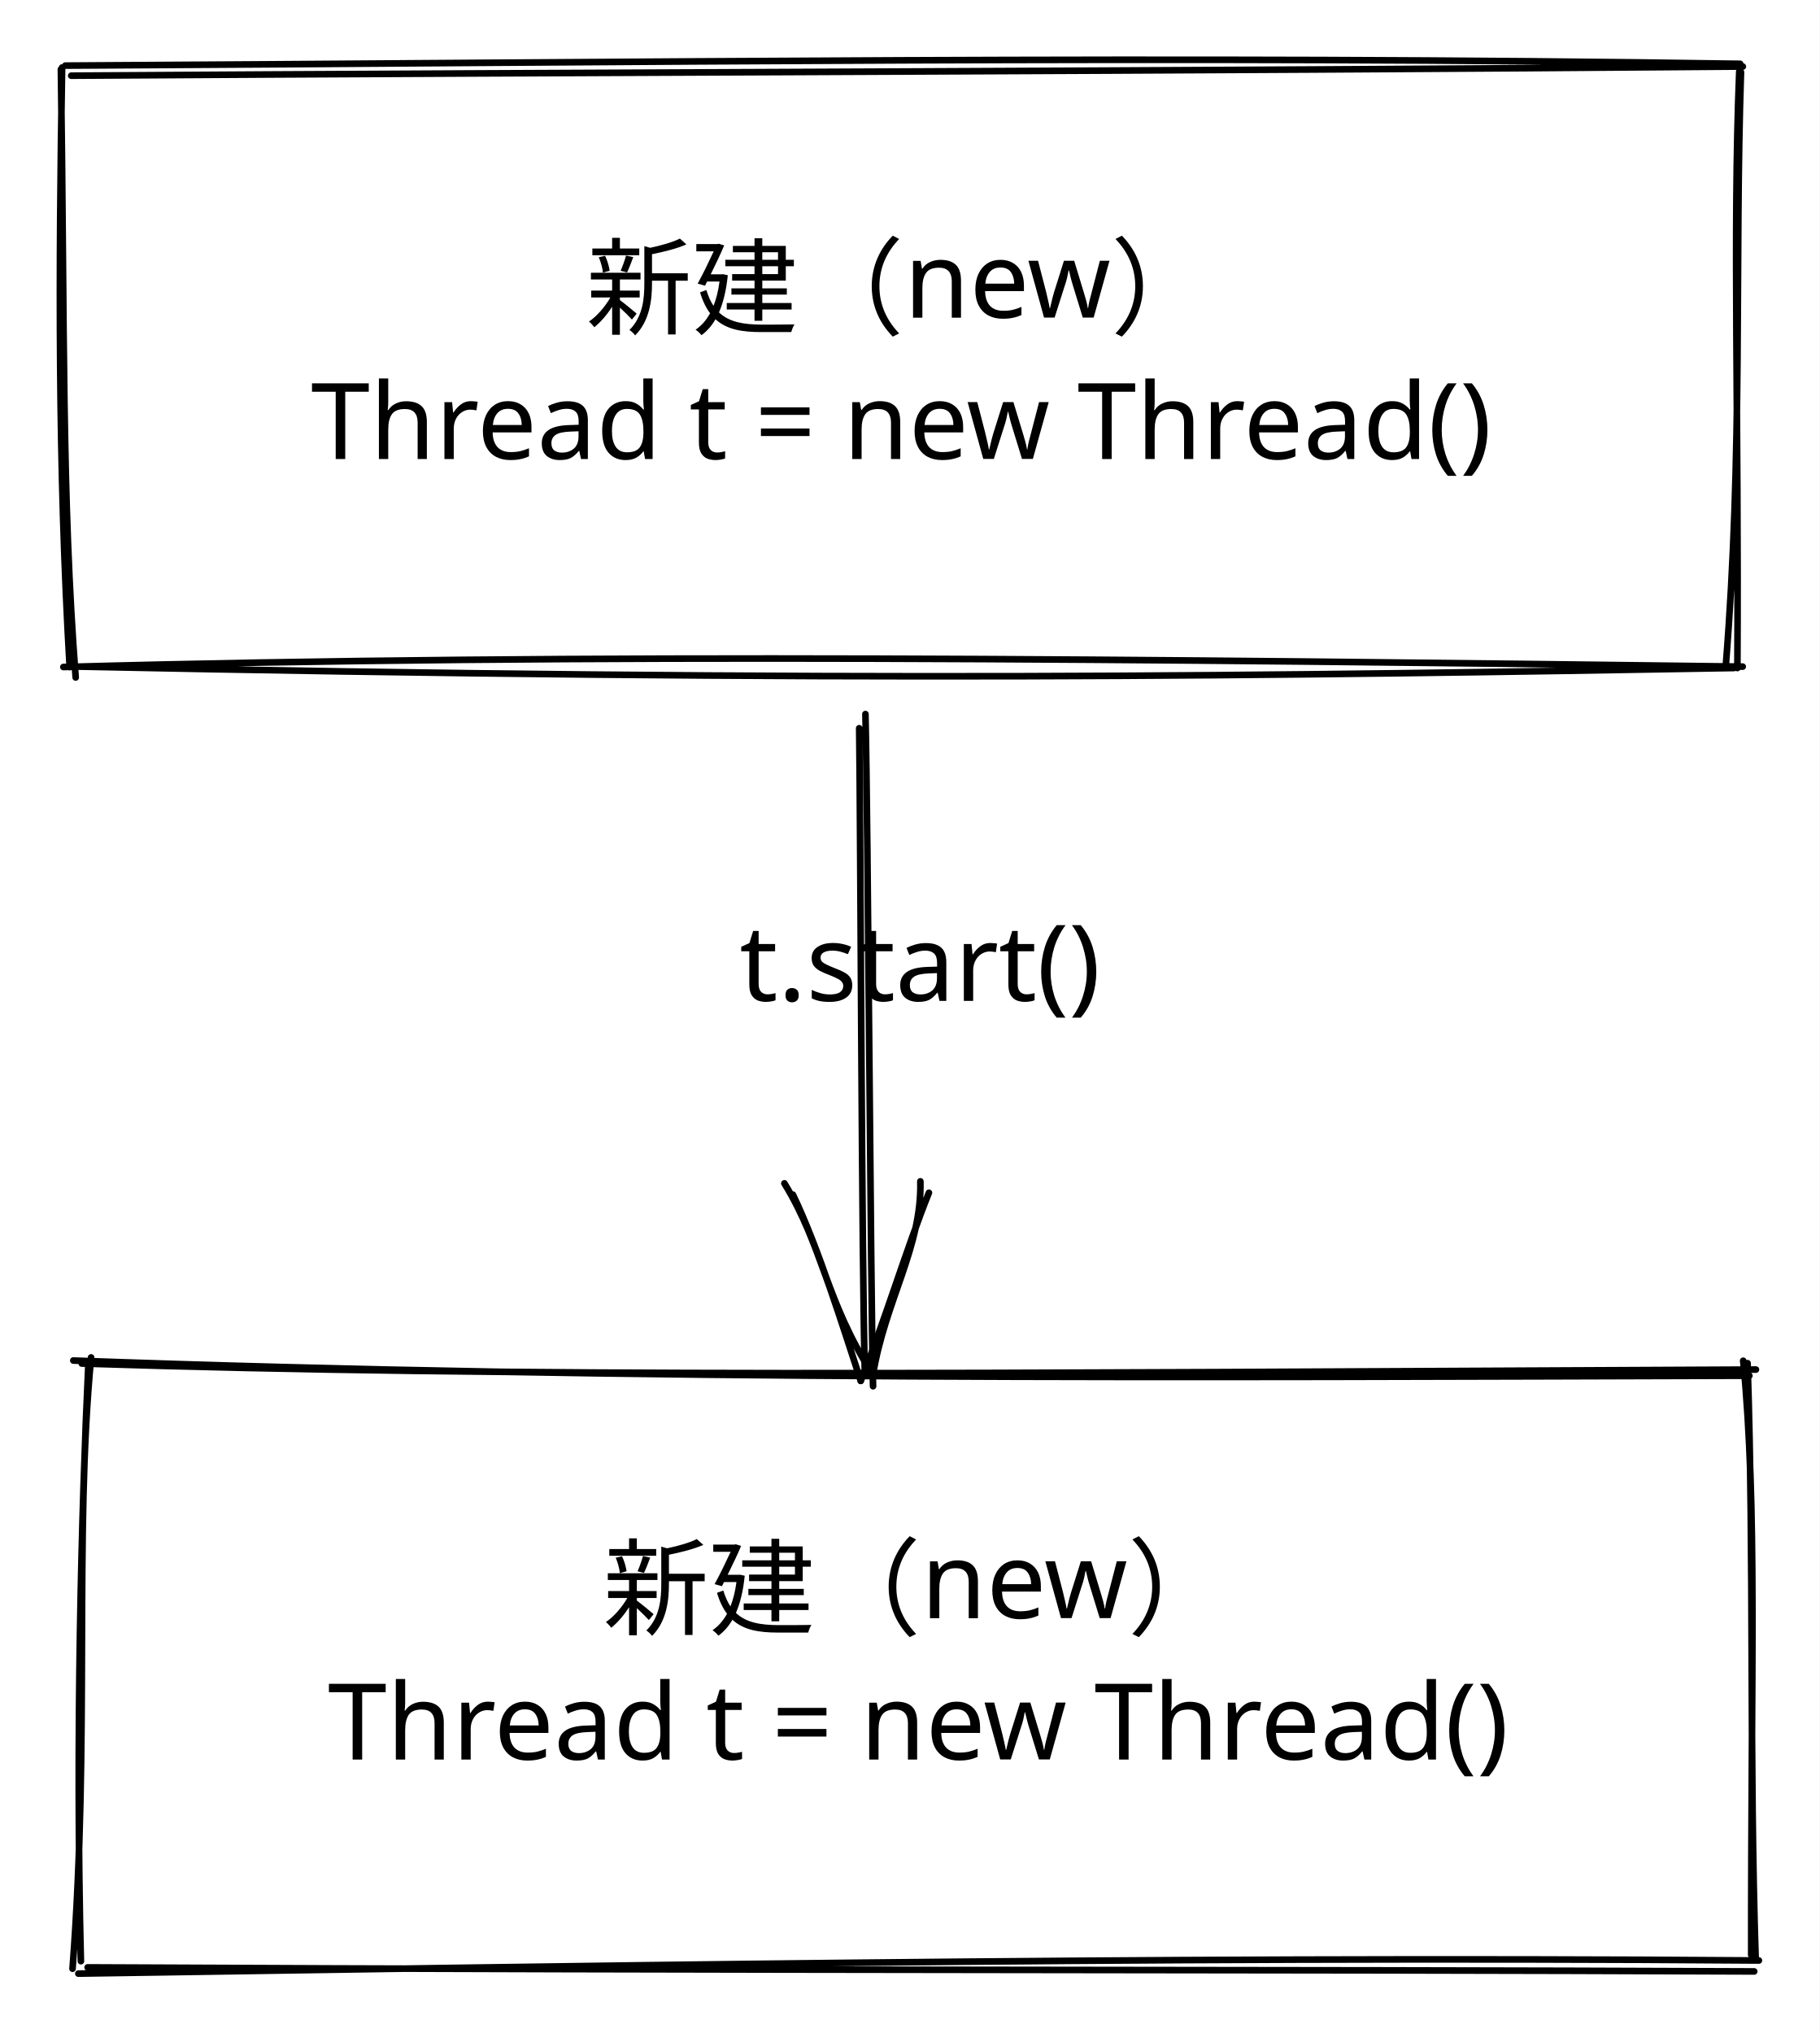
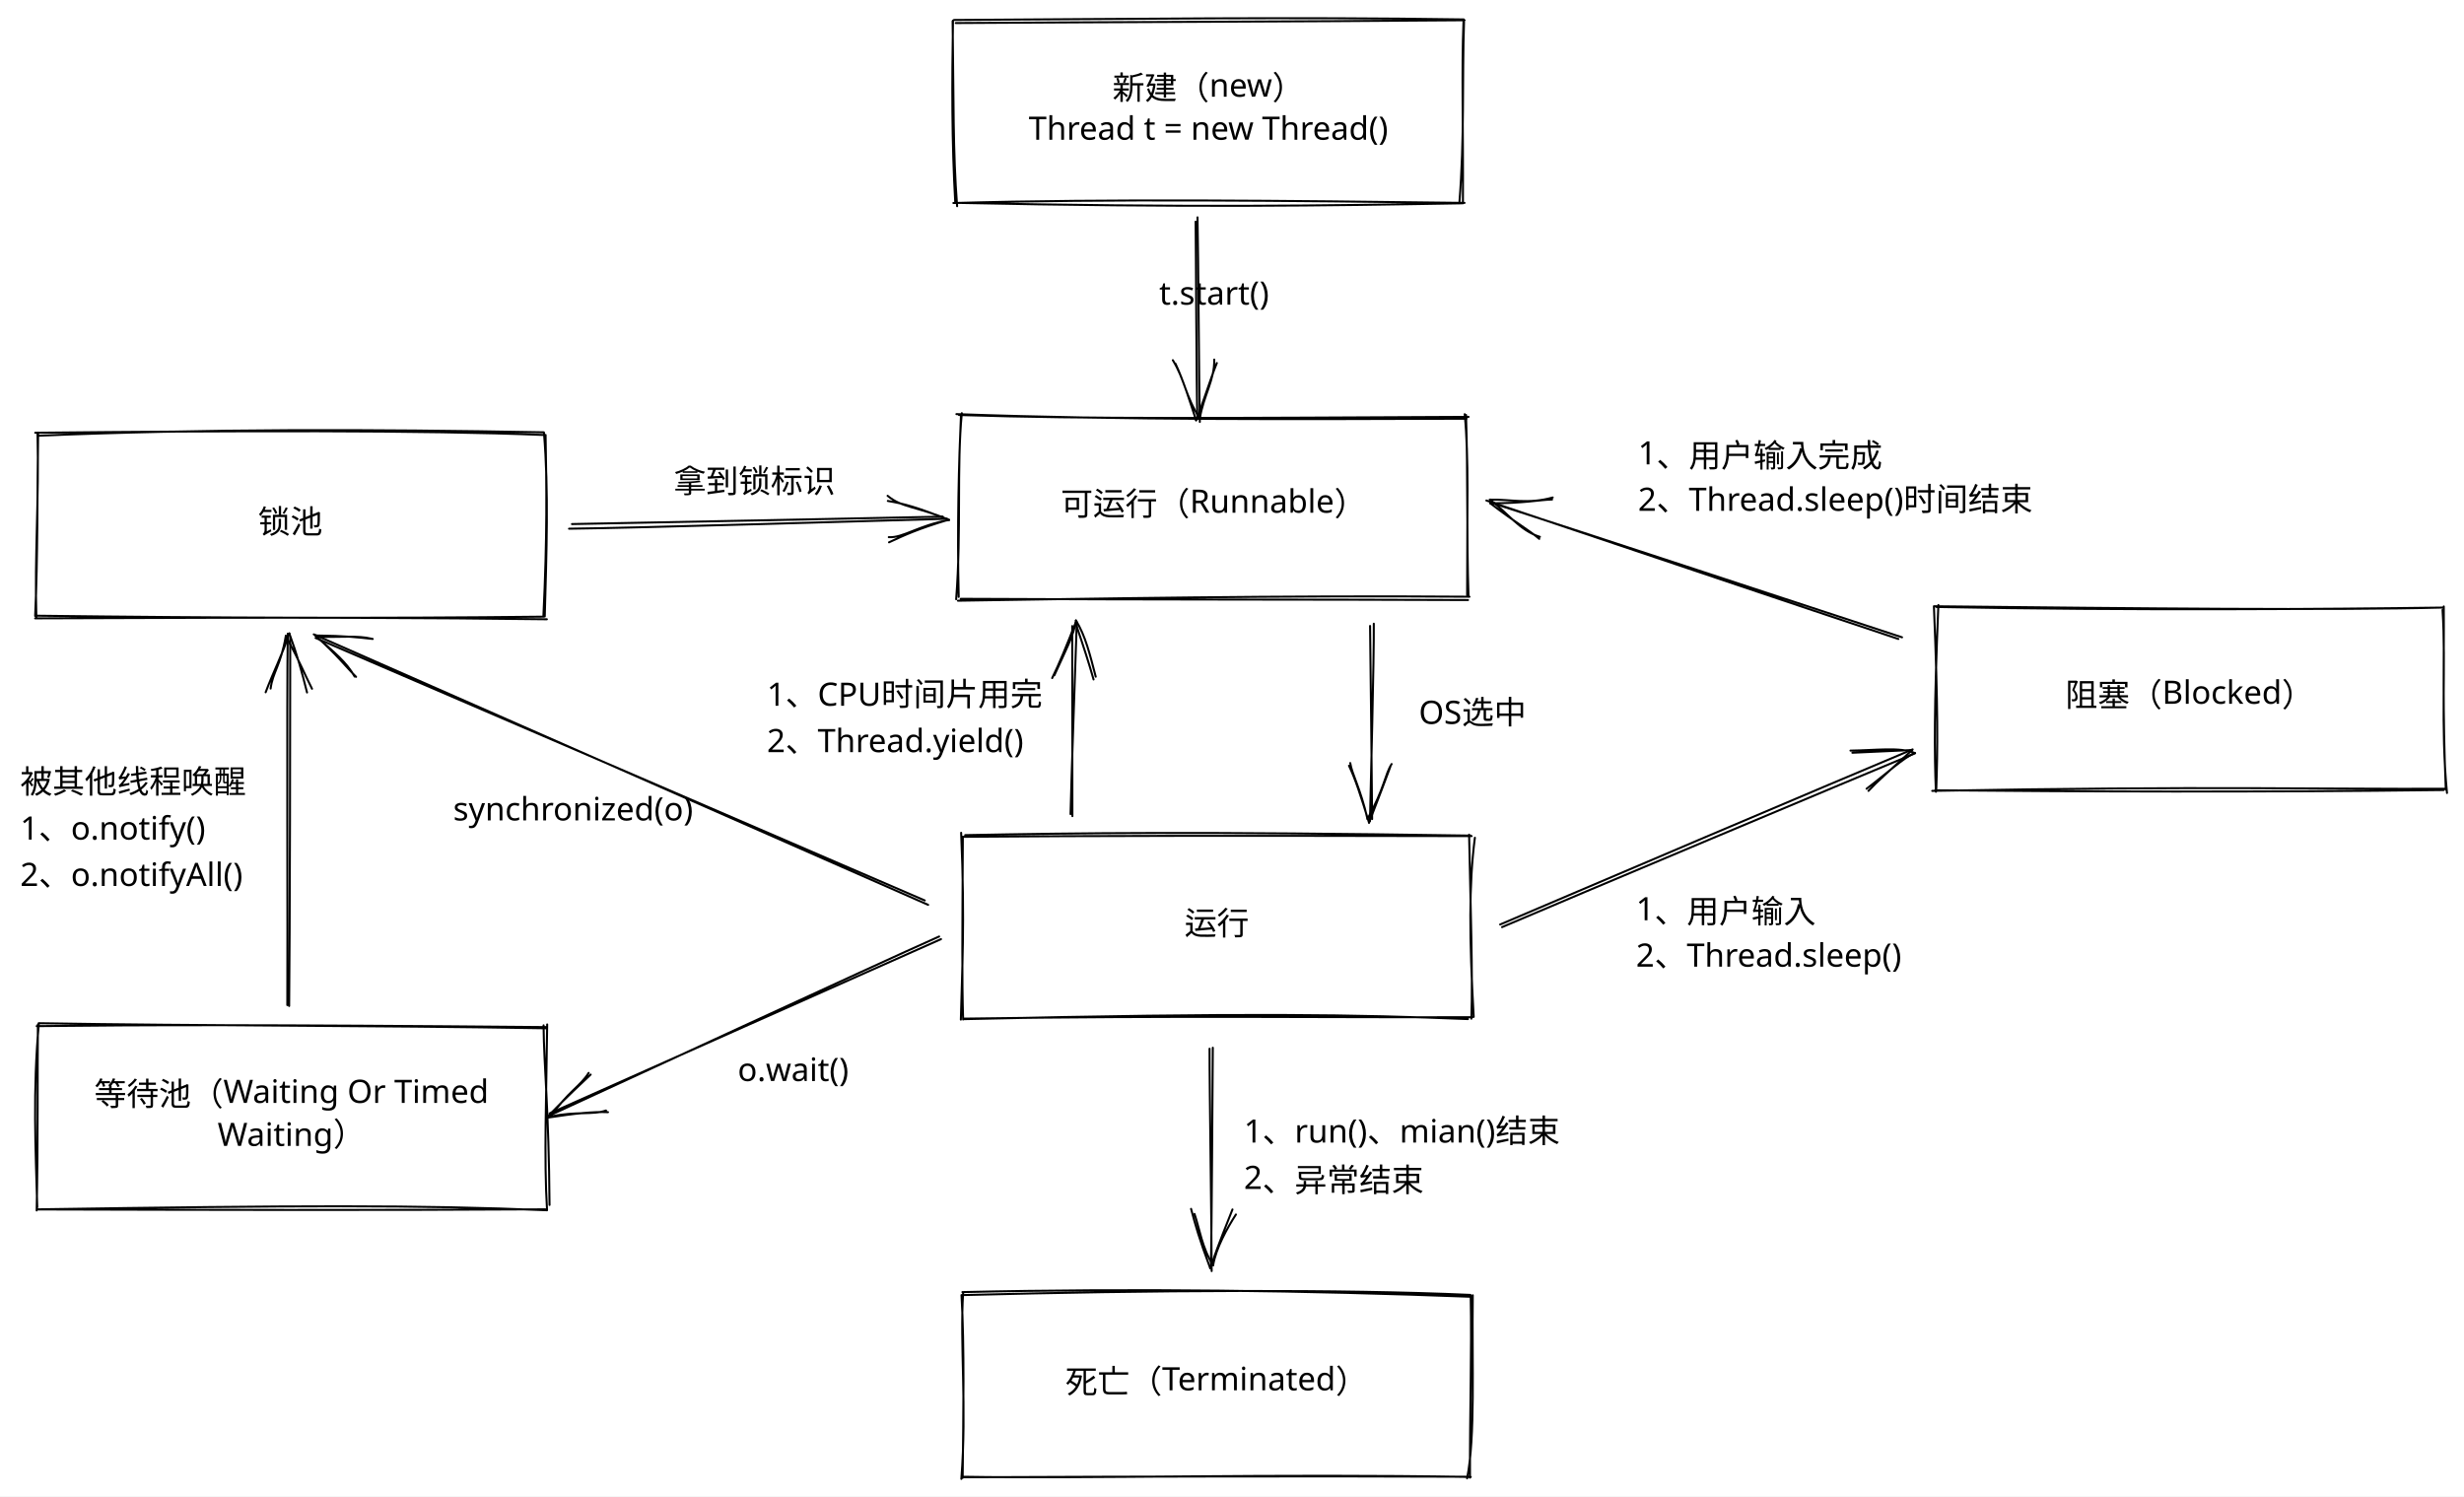
- <svg xmlns="http://www.w3.org/2000/svg" version="1.1" viewBox="0 0 274.555 306.773" width="549.109" height="613.547">
+ <svg xmlns="http://www.w3.org/2000/svg" version="1.1" viewBox="0 0 1221.469 741.863" width="2442.938" height="1483.727">
  
-   eyJ2ZXJzaW9uIjoiMSIsImVuY29kaW5nIjoiYnN0cmluZyIsImNvbXByZXNzZWQiOnRydWUsImVuY29kZWQiOiJ4nO1Yy3LbNlx1MDAxNN37KzjKpp1xXHUwMDE4gHhcdTAwMTGe6cJWXHUwMDFkV3acl53a0zZcdTAwMGKYhCTEXHUwMDE0yZCQLdvjffpcdTAwMDP9jq7b/E6zzS9cdTAwMDQkZYKSJUXOxIlcdTAwMTblQlwiLi5wXHUwMDFmuFx1MDAwN+dKV2uO09JcdTAwMTepbG04LTlcbkSkwkyct9ZcdTAwMGL5mcxylcRmyivHeTLMglKzr3Wabzx6JNLU7Sl9kiSnbpBcZqplMpJcdTAwMDNcdTAwMTnr3Cj+bsaOc1V+NlxmZTLQXCLuRbJcXFBOWVuQ4Wnp0yQu7ULkY84h5KjWUPnPxp6WoZnuiiiXdqZcdTAwMTC18kDrQe/5r10xPDtcbt54Wy8h37NmuyqKXHUwMDBl9EVURSWC/jBrOJXrLDmVRyrU/cL6lLxelycma3ZVllxme/1Y5vnEmiRcdTAwMTWB0lx1MDAxN4VcZoBaWmVhw7GSkVx1MDAxOVx1MDAxMVx1MDAwZrtcdTAwMDAzyFx0RpgwYMMt1nuQu4j6XGJzhFx1MDAxOeOEsSnH2kmUZIVjXHUwMDBmQPlY105EcNoz/sVhraMzXHUwMDEx56nIzIlZvfNxyFx1MDAxZfFqWV+qXl9cdTAwMWIhXHUwMDA3LkHQI9aqLNPvXHUwMDEz7HtcdTAwMWVcdTAwMDR2ojCVdsKyXHUwMDEyXk9nry+ydJylVl5cZlx1MDAxYW5cdTAwMTZcdTAwMWVuT5dRs5QmyknLkfW9cfZcdTAwMDPf21x1MDAxZKXtXHUwMDBlap9cdTAwMWO/XHUwMDEw/t5TtTfYbNV61+uzt61cdTAwMTY/IejJ25PO5rOjzqt8f//hcVeJN5NWbuyLLEvOXHUwMDFi+47fbMTDNFx1MDAxNFWJQkohZlx1MDAwNHNcdTAwMDKRPfNIxadmMlx1MDAxZUbRWsOzW7iZXGK0XHUwMDAxXHUwMDE5XG7nXCKGcIpcdTAwMTHEkCyNmNlZW3nE8EWIwdilXGJxhseIwfeHXHUwMDE4PFx1MDAwMzFcdTAwMThMY4VcdTAwMDOMXHUwMDE48iH7+lj5orKzx5vE+kBdlrVDJ6SPxUBFXHUwMDE3XHUwMDEzJ1TWo3Hpw19///fvP1x1MDAxZt+/i+X5x/d//lx1MDAxMVx1MDAxZvYzKUJHOz85RuRUw1x1MDAxZn5spjWXxnxhXHUwMDA24Yn9NiPVK2q6XHUwMDE1mIBkNlHuWlx1MDAxOYKqXHUwMDE1XHUwMDA2Klxmm1x1MDAxNFx1MDAxMlx1MDAxOCeF2TPrLHPzJ5nqqVhEh3eNYSFCXHUwMDE3Mlx1MDAxYsZkLk5cdTAwMDFiXHUwMDE0+KZIl8bpaNRcdTAwMGa6I9J++9vJsC9cdTAwMWY+XHUwMDBl8eHx9urjlLpcdTAwMTRA3/f4XGacmmvKpYZAXGa7lTjlq0FsXGJCjLFPvlx1MDAxObFVXHUwMDA3fFx1MDAxOe1uip1wsL/7cvuX3jF7JXF6PJuBSiB+ltg+x5ezXHJ+R15Djb2mXHUwMDAwQzHxXHUwMDAw9Fx1MDAxMF9cdTAwMWEvi9O5qnhBcFx1MDAxMV4wcH1GIYVcdTAwMTVe/O9Na1x1MDAxMFFcdTAwMGVcYmf30Vx1MDAwM/7Pa51l7v374bWqxZ3Velx1MDAwMjZcdTAwMGaiXHUwMDE4cVx1MDAwZnm+z5aG6OKee0Uhavprl5qP2Vx1MDAxMEXQd1x1MDAwMfDr1vNcdTAwMWUh6lJCXHUwMDFi5GVpjbtcZvrsXHUwMDE2rUFCi1x1MDAwZdS0zndcdTAwMDdr6deXgZVcdTAwMDCIMFpcYtZcXItMb6k4VHHPzFlcdTAwMTK7+W9hmVx1MDAwZa+EdzAs3Fx1MDAwMS6gXHUwMDEwXHUwMDExXGagOVx1MDAwN1xuPXNZ0IZaT6TFz1dcdTAwMTdcdTAwMDKOXHUwMDE4qc5cdTAwMDEwOFao2bQl49A6NeFwJHLdTlx1MDAwNlx1MDAwM6VNqM9cdTAwMTNcdTAwMTXrmSFtXHUwMDE2KOpcdTAwMWK4Tc+anZtz03BLi1x1MDAxZCf7XHUwMDA1++bYeixcdTAwMDf1++v1mdpTdVI8N1x1MDAxNWKXrjW/70rbcO7PUexcdTAwMWI8XHUwMDAwXGKXZ+2cMYDlYKfdaTOR7lxmn8n48sXKX1x0nulji45cdTAwMTGaRvb2lYCpizihXHUwMDFjXHUwMDAxfr9XXHUwMDAys+7Xt4F3i7SZb/pcYkyp9fJbcLZp8iG11PDVOFu7JdTmkDKcQ8qR7OpcdTAwMDWUrJN0XHUwMDFlXHUwMDFmT3g8Tb7WmVxuSGtjVLZEmlx1MDAxZWiTkPp2MzlX4ThYu2XrTMnzrdun/qBbPsWuJThcdTAwMGJcdTAwMWPIXCLjV9dr159cdTAwMDDGn5BcdTAwMTQifQ==
+   eyJ2ZXJzaW9uIjoiMSIsImVuY29kaW5nIjoiYnN0cmluZyIsImNvbXByZXNzZWQiOnRydWUsImVuY29kZWQiOiJ4nN1da2/j5pX+Pr/CcL8kQMS+90uAfpCv4/v4NuPxplx1MDAxOMhcdTAwMTJt0ZYoWaLHloNcdTAwMDDtXHUwMDAyaSdogFx1MDAxNtug3S+72yx2gVx1MDAwMIu0XWDRXHIyg+bHbDwz+ZS/sOeVbJGSSJqyRIWOgoxtilwij6jzPOc5h+c9+vDB1NS016rb0+9PTdtcdTAwMTfFQsUpNVxu59Pvme3P7UbTqbnwXHUwMDE0af/drJ01iu09y55Xb77/059cdTAwMTbqdevI8Vx1MDAwZWq1XHUwMDEzq1irdl5mV+yq7XpN2PFcdTAwMWbg76mpXHUwMDBm2/9cdTAwMDZO1LCLXsE9qtjtXHUwMDE3tJ/yz4Ul79+6XnPb58VcdTAwMThzLimlsruH05yD83l2XHSePixUmrb/jNk03Sx6XvXo0ePDwtnzJ8VjMrOF9Yp/2kOnUtn2WpXOuypcdTAwMTTLZ42AUU2vUTuxnzglr2zO3re9+7pmXHKumv+qRu3sqOzazWbPa2r1QtHxWmZcdTAwMWJC3a2dq/D+lL/lXHUwMDAy/uKEWYhJrDmjjEtEu8+a11x1MDAxM6wtKlx1MDAxNGWaMik1l7LPsNlapdYwhv1cdTAwMDS1XHUwMDFmvmlcdTAwMDeF4slcdTAwMTHY55a6+3iNgtusXHUwMDE3XHUwMDFh8In5+51fv2XCSXdb2XaOylx1MDAxZWzUyOJcdTAwMTRcdTAwMTP/U2ra7cuvOFOEYOQ/YU5VXyq1PeHn/VevXFxo1K+v0nTT/Fx1MDAxMTDTWDjf70ZBV+pxJ8++8G1cdTAwMGZ89lVFli/qs0t09mBvs6BW1p2Van66u99H74VcdTAwMWa28+JVTldPXHUwMDBmlvJcdTAwMWJPlnaba2u5vUOncNx7lpvzXHUwMDE3XHUwMDFhjdp54LjXv/nv+KxeKnRcXFx1MDAxNFx1MDAwYoGZ5FIwTnT3+YrjnsCT7lml8iBg2Vx1MDAwMG563mhcdTAwMDAygkRcIkYohaSQJDliwq9a5lx1MDAxMaPjXHUwMDEww5glKNWSXSOGpYdcdTAwMThcdTAwMTaCXHUwMDE4hvqxolx1MDAxMaOSKizHj5U7uZ3/8dZcXG/buez4Ts/WhULVqbR6PqG2P4JJr//w16uXX3//6oVrn3//6pNcdTAwMGbcnXLDLpSmvKmfTcGmqc6f77xcdTAwMWK8rE1cdTAwMWJOb05DWc/x8lx1MDAxNefI+PR0XHUwMDEx3pDd6HF3z4FcdTAwMDDV3aHqlErBXHUwMDEwUlx1MDAwNCNcdTAwMGJwzMZSXHUwMDEy5q81nCPHLVR2hn1cdTAwMGaxXGKNjWyMoyicSswpQVjRxDC9uChcdTAwMTdcdTAwMGYv+Ozp/sFZ2c4tlNjO3nz2YSosXHUwMDAxb1NcdTAwMTFcdTAwMWRcdTAwMDJThrklIH5AcGvDVKeH0mHiXHUwMDFhxZgxpvjE4lrnXHUwMDAzvqws51x1MDAwYoul6try1vzDoz25a7P6XnhcdTAwMDBq4/DWuHZbuFxmP2HCcFk8oYSVKFx1MDAxM0eVtfXjxuX2zKXcTFx1MDAxNi5jjzuLV2xn++LxQa60vHtazD8sXHUwMDFlPJtcdTAwMWbDcSstWdiurDdcdTAwMGXIOdrf2T/aPF6sX4zhuPpk92Bh7vTcnZFbtcP5p4VqSz9cdTAwMWGTbFx1MDAxMFx1MDAxNCFcdTAwMTFww1FlXHUwMDAzVbp/a1c3XHUwMDEwrphQKHC221xiKd5fs0pIXHUwMDE0x1x1MDAxMVx1MDAxMkeWklx1MDAwMlx1MDAwYpw6IYXJXHUwMDA2MiBcdTAwMWIwXHUwMDE1XHUwMDFhcS3T0Ng/gG64+u1f3n7zu7eff1xuYXfrzHVcdTAwMGJcdTAwMDdcdTAwMTVcdTAwMWJib6hMwCnJhFviaL9MiDI5XHUwMDE2gFx1MDAxZKSHXHR3pKKVO4RDinXgut+GwPiUJaNcYlx1MDAxNIxaXHUwMDAy/lx0RyDFykJIdZW7Slx1MDAwZoGW4FwiXHUwMDEw/H1ZoC2JlVx1MDAxY5BcdTAwMDWYXHUwMDBiI+CDwEiMxbZdqWGx6Vx1MDAxNVx1MDAxYd6M45ZcdTAwMWP3XGKe86PUTWkmiUBuo7d4ZsxBXHUwMDE2XHUwMDEymHKGMHxcdTAwMGVcdTAwMDJcdTAwMTNMkVxi7HZUqMNOysJIU8k7n1x1MDAwM5L4eoduuJy23ZJvVI/BlULTm61Vq45cdTAwMDdv9VHNcb3Qt5Q3MCqDXG7vf1x1MDAxNo5cdTAwMWN8rlx1MDAxZm91c8ReveX/NuX7Y/uP7u8/fy907z4/MY9cdTAwMWJcdTAwMGbxX/og+HPYsIwjs3lQxlx1MDAwMCg1RFBuSomYXV2cXZqVhfri2YbtXm5mnlx1MDAxMlxi5Fx1MDAwMUZxY0hcdTAwMDRcdTAwMDYpgVx0i2ouNEU6XUqQvvkxMVkqxlx1MDAxMFx1MDAxM8K38j6HZM9qQy1cIlePXG7CXHUwMDE1+9CLXHTBXq1cdTAwMWVcdTAwMTV/eyzuXHUwMDBmtr4xsUCKTbo5w1FwUlx1MDAxYWOuNE1cdTAwMGWnndaSvbBaqWxcdTAwMWPV6nNP8/NcdTAwMDd4dbOedThxXHUwMDAy3FxmKlx1MDAxNoXCSVx1MDAxMGpxyakyujI7STcmXGJDxGHoXHUwMDBl0XWUrFucz1WX93Nye6FRaT5xcmtz7snWKFl3Soe9LZlcdTAwMGY/YUJr71syn1/Orz9fQ2szS7ll4pZcdTAwMTd2V1x1MDAxYvuPx3BcXJcsXFzI9cU5fb50su7p053y2vo4roO4fFZ6dFH2XHUwMDFhXHUwMDBmN1b351u6WT1tPlx1MDAxY8NxXHUwMDFkZ+usfv7s2clWc1G7XHUwMDA3ufwuR7mxXHUwMDE1XHUwMDFmgCu5X69cdTAwMWW1+MCU6N/q87JEXGKUtU93t/FyPLyyysuUxvEyV5ZicFx1MDAxNJ46LyerPUAqJsHcNMqgP4DO6STxXHUwMDEzrTTcXCJcdTAwMWX6xc+1hbHgiiwsYFx1MDAxY6l6sECCgPBhyWVPfDzIKLwkRZaihIZnXHUwMDExXHUwMDFjQ9KmXHUwMDE1Sv9eXHUwMDAzslx1MDAwNOJMXHUwMDA0K1xivvpcdTAwMTFcdTAwMTagu7fw0Fx1MDAxNUBMMEKluMMtwkyUXHUwMDE34lx1MDAwYmtTfnkhXHUwMDA3V1xiXHUwMDAzr0iiXHUwMDExUVxuJJ9cZuzVqS5g2k67mb5+MHq9R0R5IcqoeFxmTlx1MDAwNWtcdTAwMWVwOVx1MDAxOKaCY4VcYlx1MDAwNeJcdTAwMWKwSVx1MDAwMntr4ef9vin3qZ4x6J7mXHUwMDExcEz/XHUwMDAwXHUwMDBmgj+HrmpEhnvMMUZKXHUwMDEylbxH4fKxO7OKzlx1MDAwYpXD/d05unDwfOWAysxcdTAwMTNcdTAwMTJnXHUwMDE28CinXHUwMDFhh1x1MDAxMVx1MDAxMsdcdTAwMTbhXHUwMDFjXHSFUo733I9vfrj3jblcdPeaIYkwmmxZQ1x0KVx1MDAwM2WXsYX7je3vfvHJt199XHUwMDE5XHUwMDFl8GXP/mlXNbq23C2068j2OImk6Y5DyZtcYuJcdTAwMTOyjOKIK1xm5ITMXHKSMN1cZqFCU6RuuuPSw1x1MDAxMbZcdTAwMTRCUuHQm1x1MDAwNsxi4XFdXHUwMDEwrVx1MDAxNGV3gNUoUV0roUksrFx1MDAxMkb1xFx1MDAwMVx1MDAxNKI6V1xiXHUwMDEyXHUwMDE4XHLZXHUwMDFj4Upcclx1MDAwNlBtqrzt6s/dgnlihWFqTEJyXHUwMDAx0CBcdTAwMWMxcJEwgVx1MDAwMYZ09UWYwLhPUX3QN80j57vluKI6j8wzNFEgspFInmbknmwveFx1MDAxYvvinJJFbc+V5t2nK0+zzkaMYtCBJKLzkDMyoaiOaUhYZ36AvEkrXHUwMDE45lx1MDAxMNkxn3RcXKfBgs/Y4jr+v1/8cvbR7us//u27P/7Pm09+/eazL67+/OlcdTAwMDcuge2djj2r5diVqN7DQGPmJFwi/1x1MDAxMNbGojH2hodUkV2GkGWBXHUwMDE3XHUwMDAyXHUwMDBmJu8peLh9kK/m+enOrvB2a7hVrD9/tpN1TGLQrVx1MDAxNoPULVxcXCJweJZcdTAwMTLgp+vcP+CYP2xcdTAwMDM9RUCYXFxNuNHw4HRvi+RcdTAwMGJcdTAwMGLu2vNcXHn1sL7SwOWN0W953K/D3p9bXHUwMDFlt935XHS/QFx0zU3rjsdcYu2WN/okMrhcYlxivpqEqts7aVx1MDAxYVx1MDAxOd2mjTXGWNFhaqfx/ppdXHUwMDAy5XFcdTAwMDTKOGRgXGYuRkb6XCJcdOR7iotUerRjVI1mLLjcaWyq5rt/fnn1+b9+/+rFTKVWPLFLk+6JvCXo98uaMHPvrl+UpJHw40pcdTAwMTPEXHUwMDE4Sl4pPC2sXFw8eriVO947PJx7uHVYcnZcdTAwMTTJOvxMx1x1MDAwNlx1MDAxMkTBe1xyySlcdTAwMTRHlkQoa1x1MDAxZFx1MDAxYpRKrVxixeNHYFxcYNlUXHUwMDA3bFx08/3GWvVyc9Fd0MeXXHUwMDFia6PLgft12PsjXlK6XGa3aaLwXHUwMDEzJrR2hG6NXHUwMDA02lx1MDAwNWKp8Gl8VO1cdTAwMTKMgFx1MDAwM4unhaSKK5xcXLvEf05ZJU9K48hTcUtcdTAwMGKRnbZcbswpo1hLkUKjW4zfIcK4UmF+N5p0ef3ly2+//lx1MDAxY7TAjt2ogkjwJq9eblx0+Vx1MDAwM1x1MDAwYj/DLb67gFx1MDAxMYhFYlAgirFcZnZn3IZB2lx1MDAxNLvuaeW4Ncc2cW1utrk/d9HMOlx1MDAwNoWyNFx1MDAwZazpwD1cdTAwMThkxJShqcLXRdGs1F8gnUFcdTAwMWNrIVOojcZcdTAwMDaY1vxs7fRwbb24NFsut2YrZ/vHYlxmPaf36rD3R8Pc2npcdTAwMWJ6gVx1MDAxMpo7wvrR2OOO0Fx1MDAxYVx1MDAxYXvcZ3vHK8f7y2SuVFtsslx1MDAxM7xTX8N8bC2nlCs2vvWuXFzEZJZcdTAwMDJcdTAwMWJCXHUwMDFhQlx1MDAxY8XjIKPELGksMXNtSapcdTAwMTmj6Vx1MDAxM3PSXHUwMDA1r0pw2qPiJqKONFxcnTRcbjuf/fL1f/9pomroXHUwMDE2/TBQy+lYOIL6iclAKChvhofo654/2X3yaIsszay25vO0tL1CdmXmi6dCW0zD+7wpnfZiTGJlXHUwMDExpPDN8rWMVG8wpWAvXHUwMDBljtaaiPbZbdWrR1x1MDAxOGEvv7x+cvTkcLlhz3mjq4n7ddhcdTAwMWaP9lx0v0BcdM1Na1x1MDAxOc990iiCRU9cdTAwMDRQilx1MDAxMiyoTF79jvfXjPKnZLH8yWhP8jjhXHUwMDAyzuAoL5AoXGJrMHWi957gf1x1MDAxMfSVsUmUN19+cvX3j0FcdTAwMDN8/+rFk4LjOe7R1EZjasep2qWpXHUwMDBm3OtNUTWdtIZ53VwiXHUwMDA0+lVM7JtcYryFWIhGduDGXGaoRFxuIcaHXHUwMDE5UFx1MDAxOU96XHUwMDE5hSjHwmJcdTAwMWP0XHUwMDFjqFx1MDAxOCqw1D1cdTAwMTBcdTAwMTWyffPYUCNkXHUwMDEzKpB1jb3pTVx1MDAxM0tiplx1MDAxOFxyW11jSr2MIYxcdTAwMThgRojg1L/rXlxcrlx1MDAxMKVcdTAwMThPtFx1MDAxOVdgxTlFschcdTAwMWR3My6IPobMXHUwMDFhXHUwMDBiQiB+mFx1MDAxOaqBna5cdTAwMWJgsSVcdJOIXHUwMDAwnWlOXHUwMDE4Utd7XGbZlFx1MDAxYo/UPptAdFxuJqVcdTAwMTSKUn+ld9cmYoFcdTAwMWSYtadcdTAwMWWZ2+1kwKT71JObXHUwMDBi81bzXHUwMDE48FP/SFx1MDAwZoI/h19cdTAwMDWIXCJcdTAwMDd8Kc0hftIhZlx1MDAxZsS3XHUwMDA2ZZSopDaTP5nhKVx1MDAxZUJUkKpxLCVcdTAwMDb/kuYmTHpaXHUwMDAyXHSLXGLdm3r5RCUtRDVcbltcdTAwMDXIzbxcdTAwMWRwnImuXHUwMDAyXHUwMDE0XHUwMDA0XHUwMDEzRELvSqZIUVx1MDAwMimtpVwiplxmZ1x1MDAxYcdcdTAwMDcpXG6EIVdKx/BBXCKKim9v6bGJmoCuXHUwMDE5OFx1MDAwZjWhYpA2wYFcdTAwMDRcdTAwMTJcdTAwMTDlXCJZ8z5RVJibmkfO99BxcZOIbrJjIKjNtN7k3Fx1MDAxNN9emFFu0iZcdTAwMWOA9yihQkRcdTAwMTQnXHUwMDFjniVI4/S5iVlcdTAwMTD2wzWUkFbvMzfEJFx1MDAxOePtyDxZYqJA1vHrXHUwMDAzXHUwMDEzXHUwMDEyU2JcdTAwMTLIIVx1MDAwYsiQM1x1MDAwNfA26b65YT9ITdKSXGI+KDmielx1MDAxYWbRNDc1aoqQRFx1MDAxYyBL1KBRyMJcdTAwMTRJIX4k+inEUdvbb3x0bNRcdTAwMTS5VFlyuNaMJS9gx/dcdTAwMGVllJhcdTAwMDSHXFxcdTAwMDBFZXeSKMuMXHUwMDAwJGaBcKrEhC1cdTAwMWM5OVx1MDAwMWOzvpDrXHUwMDEwapJgXHUwMDE5pDiTXHUwMDFknNBp5Iqvx4xfMkFypFx1MDAwMN/tXHUwMDAxXHUwMDE3ZkqtT41B0YR9gUJcdTAwMTW/4+SE+K6aXmZC4Fx1MDAxNpD7Q/JPzFx1MDAxOC8xmNlBtqn9zM5cXMD7TU2DrmpcdTAwMWVcdTAwMDEnXHUwMDFkXHUwMDE3N/HoMVxuoJ2ZgCQy+eKu+GaDjLJcdTAwMTOlzOKcaHD3XHUwMDEwdmKQ0kkzmFx1MDAxNVx0njI7KWZpSVwipsZSi4rwsbGCaXBcdTAwMTVcdTAwMTloXHUwMDAxm1x1MDAwND21R4ePZa5L/Fxy5V564lRcdTAwMGIgXHUwMDAwMziKXHUwMDEwzUN0XHUwMDEzhfRcXHGp1Ggp3TC6XHQuXHUwMDA0xDazXHUwMDAwkGFcdTAwMDX/XHUwMDBmTpuBZFx1MDAwN1xiXbBcdTAwMWZHUlx1MDAxN+ao5pHr+ui4yClm5Slh4H6At+TkXHUwMDE037GUUXIyS0tcdTAwMTl4XGaHR0i9iVx1MDAwYkuYYk7q0lx0hJuFMSXh0ymwmXpPOvOaXHUwMDA3+Vx0qFMzfYe7WaPQXHUwMDEzkISYbE3cZFDIfF1cdTAwMTV8XFxCXHUwMDEzXHUwMDEwuyFjp2Q7XHUwMDA3N1x1MDAxMyNGSuuG4ExcdTAwMDZKrV1cdTAwMTOHdFx1MDAxMlgqJNfUXHUwMDE22Iqx5DxK0N0ndsqFuWr7iaCXjo2hom/dXHRcdTAwMDYpXHJcdTAwMWRGPsX3XHUwMDE1ZJShQJlbJnlcdTAwMGKXT1x1MDAxMlx0S4O6mkBF3FxupyZcdTAwMDW5p1xua1BcdTAwMDKLMaV3alBcdTAwMWGFmChcYvixXHUwMDE0nFx1MDAxMt9cdTAwMTgzXHUwMDEyhVx1MDAxMDNcdTAwMGaPMoXh7GYmX1hcdTAwMDZFQFx1MDAwNUPuXHUwMDE0mUGNl5qMWUibXHUwMDE2efiPaTinlCGJXHUwMDFkssx3zsWlm/eJnXq81DxyXVx1MDAwN1x1MDAxZJKSXCIn6ERcdTAwMGbqRJpRpfVcdTAwMTCLRS68XdkqrVOHYFxuXi7Oa82qm3VGYlx1MDAxOFSRXHUwMDA2nHXq4H5ccqVNSFx1MDAxMFx1MDAwNChmPP0yeCA7il+uRSg2XHUwMDE2XHJPQyN0+1ChJElhLl7NOi84XHUwMDE5mfbfteVOOIrp7VdEKUh/SHJcdTAwMWM9s6l3Vt5Ux89KtJTPn65JVMh+37GQRi9RXHUwMDAy2lBccuDIjJOeXGKOcKArLW5cdTAwMTCVXHUwMDAwtUVcdTAwMDVPo+E4XHUwMDA2SFxmdCZLYZ60XHUwMDE57dQ4c995XHUwMDE3fladXHUwMDAy/PLm5e9f/8u/dYY7Xb36x6uvvupsXHSF2lx1MDAwZjCIKqG1d1x1MDAwM2NklVx1MDAxMvQ86Fx1MDAxYaVR8pu7J1x1MDAwN3PFp1vl8kVxu1jf3syzhjjK/Fx1MDAxN8uB8rGQWdgrQsDIKEQ8oHRz/46kXG5GXHUwMDE19lx1MDAxNTZcdTAwMDOzXlx1MDAxOVx1MDAwN7FcdTAwMDampDC7IVx1MDAwZYrASTqFmXCvf/PN1Yu/moUsf/r127/8Kjy0TXbka79Jd1OKgVx1MDAwMcn9qEKIMTPOPHmIe3qJXHUwMDBlW+WT3eba472HjVx1MDAwYmduM//8POuoXCKy/c1QiGqMzDTwwOSEdn1ccoFex8ioZiakpul9zTPGIblrqFqUhPE7dZiOgCwutFxuXHUwMDFmiDVcdTAwMWGymi23WG7UXFx4XemdWiZEY79J49aOZnot6EeZfKby41x1MDAxOVJsbqq6x7eO1Prj+bmtUmUx68BcdTAwMTLI0lx1MDAxYcSjoopwwVx1MDAwMytcdTAwMWbavUhcdTAwMTDMXHUwMDA0YubLZzW4NFwiKeJKXHUwMDBl4irQY9RcdTAwMTWPnEvMg8NlJ4ErYYZrp4Crt//+X1dcdTAwMWb/7duXf3jz9TdvvvjN1Wf/8d2v/ulcdTAwMDPXqLSa5dY857D1zrtcdTAwMWRtdvN3vlKJyNpcdTAwMDLOPFx0XHUwMDAw3tn2OyGVRjY0Y1xumlKYL6lMjNTCanX94dnMcVVcdL5U3nUrXHUwMDBlzS9lXHUwMDFkqSAme6HaXHUwMDFiXHUwMDAxmZpcdTAwMTRSaUi9ZDDNXHUwMDAz/oQ9J1x1MDAxY/9cdTAwMDRcXCSZXHUwMDAyTo1Tv/nsi9cv/vft339/9fF/9kzubVZsu56dOcO32jnmSMkoXHUwMDA34SGHKLLkZk9JXHUwMDBiXeydLeqn9XpTzm+0ZjJcdTAwMWYolSAx8GOE9MIvvaVPJDBcdTAwMTIhXHUwMDA2f1x1MDAwNLSnXHUwMDEwKLhodFx1MDAxMlxilJRcYjZcdTAwMDFcdTAwMDRe/fnT1y9+XHUwMDE35t/XQ7YzVXK5g+VcdTAwMWSUPri+QTFdqNe3PbjU0zc3dODTdErXl9E///Rzxz6fXHUwMDE59KifXHUwMDFjtlx1MDAxZuaobeRcdTAwMWKQ2eaz/PCjXHUwMDA3XHUwMDFm/T/mtVxy2SJ9
  <defs>
    <style>
      @font-face {
        font-family: "Virgil";
        src: url("https://excalidraw.com/Virgil.woff2");
      }
      @font-face {
        font-family: "Cascadia";
        src: url("https://excalidraw.com/Cascadia.woff2");
      }
    </style>
  </defs>
-   <rect x="0" y="0" width="274.555" height="306.773" fill="#ffffff" />
-   <g stroke-linecap="round" transform="translate(10 10) rotate(0 126 45.26562)">
+   <rect x="0" y="0" width="1221.469" height="741.863" fill="#ffffff" />
+   <g stroke-linecap="round" transform="translate(473.051 10) rotate(0 126 45.26562)">
    <path d="M0.75 1.42 C81.88 0.88, 165.51 0.77, 252.98 0.04 M-0.15 -0.1 C84.57 -0.57, 168.66 -1.67, 252.58 -0.37 M252.7 0.89 C251.75 29.83, 253.01 58.25, 250.39 90.69 M252.44 0.79 C251.45 25.61, 252.37 51.52, 252.16 90.8 M252.96 90.59 C164.59 89.48, 77.53 88.48, -0.44 90.65 M251.65 90.8 C184.26 91.97, 117.02 93, 0.45 90.56 M1.42 92.23 C-0.69 64.91, -0.24 40.09, -0.81 0.47 M0.51 90.67 C-1.26 60.12, -1.14 30.85, -0.63 0.19" stroke="#000000" stroke-width="1" fill="none" />
  </g>
-   <g transform="translate(15 35.26562) rotate(0 121 20)">
+   <g transform="translate(478.051 35.26562) rotate(0 121 20)">
    <text x="121" y="14" font-family="Virgil, Segoe UI Emoji" font-size="16px" fill="#000000" text-anchor="middle" style="white-space: pre;" direction="ltr">新建（new）</text>
    <text x="121" y="34" font-family="Virgil, Segoe UI Emoji" font-size="16px" fill="#000000" text-anchor="middle" style="white-space: pre;" direction="ltr">Thread t = new Thread()</text>
  </g>
-   <g stroke-linecap="round" transform="translate(12.55469 206.2422) rotate(0 126 45.26562)">
+   <g stroke-linecap="round" transform="translate(475.6057 206.2422) rotate(0 126 45.26562)">
    <path d="M-1.49 -0.94 C83.11 2.11, 166.4 1.59, 251.41 1.35 M-0.22 -0.49 C65.36 1.61, 131.37 0.98, 252.4 0.42 M250.48 -0.91 C252.63 21.18, 251.65 45.55, 251.69 88.74 M251.14 -0.54 C252.14 29.3, 251.38 59.3, 252.37 89.58 M252.85 89.59 C159.28 88.88, 66.04 90.56, -0.73 91.57 M252.14 91.24 C177.88 90.92, 103 91.13, 0.67 90.63 M-1.61 90.83 C1.03 56.33, -1.4 25.75, 1.19 -1.41 M-0.35 89.69 C-1.19 55.92, -0.24 21.12, 0.76 0.05" stroke="#000000" stroke-width="1" fill="none" />
  </g>
-   <g transform="translate(17.55469 231.5078) rotate(0 121 20)">
-     <text x="121" y="14" font-family="Virgil, Segoe UI Emoji" font-size="16px" fill="#000000" text-anchor="middle" style="white-space: pre;" direction="ltr">新建（new）</text>
-     <text x="121" y="34" font-family="Virgil, Segoe UI Emoji" font-size="16px" fill="#000000" text-anchor="middle" style="white-space: pre;" direction="ltr">Thread t = new Thread()</text>
-   </g>
-   <g stroke-linecap="round">
-     <g transform="translate(129.6172 108.6406) rotate(0 1.328125 49.85938)">
+   <g transform="translate(480.6057 241.5078) rotate(0 121 10)">
+     <text x="121" y="14" font-family="Virgil, Segoe UI Emoji" font-size="16px" fill="#000000" text-anchor="middle" style="white-space: pre;" direction="ltr">可运行（Runnable）</text>
+   </g>
+   <g stroke-linecap="round">
+     <g transform="translate(592.6682 108.6406) rotate(0 1.328125 49.85938)">
      <path d="M0.97 -0.89 C1.37 15.78, 1.73 83.92, 2.12 100.54 M0.03 1.25 C0.24 17.54, 0.41 82.44, 0.89 98.85" stroke="#000000" stroke-width="1" fill="none" />
    </g>
-     <g transform="translate(129.6172 108.6406) rotate(0 1.328125 49.85938)">
+     <g transform="translate(592.6682 108.6406) rotate(0 1.328125 49.85938)">
      <path d="M-11.26 69.92 C-5.31 79.65, -5.16 87.55, 2.11 98.8 M-9.97 71.63 C-6.05 79.8, -2.43 91.56, 0.26 99.73" stroke="#000000" stroke-width="1" fill="none" />
    </g>
-     <g transform="translate(129.6172 108.6406) rotate(0 1.328125 49.85938)">
+     <g transform="translate(592.6682 108.6406) rotate(0 1.328125 49.85938)">
      <path d="M9.26 69.62 C9.5 79.6, 3.95 87.59, 2.11 98.8 M10.55 71.34 C7.27 79.46, 3.68 91.32, 0.26 99.73" stroke="#000000" stroke-width="1" fill="none" />
    </g>
  </g>
-   <g transform="translate(111.5977 137.0273) rotate(0 35.5 10)">
+   <g transform="translate(574.6486 137.0273) rotate(0 35.5 10)">
    <text x="0" y="14" font-family="Virgil, Segoe UI Emoji" font-size="16px" fill="#000000" text-anchor="start" style="white-space: pre;" direction="ltr">t.start()</text>
  </g>
+   <g stroke-linecap="round" transform="translate(477.1799 414.207) rotate(0 126 45.26562)">
+     <path d="M1.29 -0.18 C57.69 -1.26, 115.96 -2.03, 251.87 0.05 M-0.09 0.66 C67.01 0.09, 133.9 0.07, 252.34 0.31 M253.96 1.11 C250.95 24.25, 251.18 50.88, 253.37 89.93 M251.09 -0.41 C251.81 35.28, 252.96 68.74, 252.22 90.83 M250.5 91.02 C196.07 88.84, 142.06 87.75, 0.59 91.06 M252.74 90.09 C180.26 90.31, 107.57 89.22, 0.3 90.8 M-0.86 91.28 C-0.34 67.6, 1.26 43.84, -0.72 -1.34 M0.27 91.23 C-0.35 71.09, -0.11 50.82, 0.13 0.77" stroke="#000000" stroke-width="1" fill="none" />
+   </g>
+   <g transform="translate(482.1799 449.4727) rotate(0 121 10)">
+     <text x="121" y="14" font-family="Virgil, Segoe UI Emoji" font-size="16px" fill="#000000" text-anchor="middle" style="white-space: pre;" direction="ltr">运行</text>
+   </g>
+   <g stroke-linecap="round">
+     <g transform="translate(679.8361 310.4297) rotate(0 0.3027344 48.29883)">
+       <path d="M-0.66 -0.11 C-0.41 15.65, 0.23 79.48, 0.36 95.65 M1.19 -1.22 C1.36 15.18, -0.36 80.69, -0.71 96.69" stroke="#000000" stroke-width="1" fill="none" />
+     </g>
+     <g transform="translate(679.8361 310.4297) rotate(0 0.3027344 48.29883)">
+       <path d="M-10.49 67.86 C-9.64 73.36, -5.49 80.17, -1.95 95.56 M-11.11 69.17 C-7.96 75.8, -5.41 83.6, -1.18 97.43" stroke="#000000" stroke-width="1" fill="none" />
+     </g>
+     <g transform="translate(679.8361 310.4297) rotate(0 0.3027344 48.29883)">
+       <path d="M10.03 68.35 C6.63 73.63, 6.54 80.34, -1.95 95.56 M9.4 69.66 C6.99 76.33, 3.98 83.99, -1.18 97.43" stroke="#000000" stroke-width="1" fill="none" />
+     </g>
+   </g>
+   <g transform="translate(703.3283 341.8867) rotate(0 27 11.5)">
+     <text x="0" y="17" font-family="Virgil, Segoe UI Emoji" font-size="16px" fill="#000000" text-anchor="start" style="white-space: pre;" direction="ltr">OS选中</text>
+   </g>
+   <g stroke-linecap="round">
+     <g transform="translate(530.5939 404.5625) rotate(0 0.9003906 -47.23828)">
+       <path d="M1.02 0.05 C1.04 -15.46, 0.98 -78.59, 0.94 -94.19 M0.1 -0.97 C0.42 -16.77, 2.7 -80.42, 3.2 -96.17" stroke="#000000" stroke-width="1" fill="none" />
+     </g>
+     <g transform="translate(530.5939 404.5625) rotate(0 0.9003906 -47.23828)">
+       <path d="M12.59 -69.08 C9.8 -79.84, 7.4 -89.65, 2.77 -96.97 M11.51 -67.71 C9.32 -75.46, 6.68 -83.69, 2.57 -95.72" stroke="#000000" stroke-width="1" fill="none" />
+     </g>
+     <g transform="translate(530.5939 404.5625) rotate(0 0.9003906 -47.23828)">
+       <path d="M-7.92 -69.78 C-3.14 -80.45, 2.04 -90.01, 2.77 -96.97 M-9 -68.4 C-5.29 -75.99, -2.04 -84.02, 2.57 -95.72" stroke="#000000" stroke-width="1" fill="none" />
+     </g>
+   </g>
+   <g transform="translate(380.176 332.8867) rotate(0 67 23)">
+     <text x="0" y="17" font-family="Virgil, Segoe UI Emoji" font-size="16px" fill="#000000" text-anchor="start" style="white-space: pre;" direction="ltr">1、CPU时间片用完</text>
+     <text x="0" y="40" font-family="Virgil, Segoe UI Emoji" font-size="16px" fill="#000000" text-anchor="start" style="white-space: pre;" direction="ltr">2、Thread.yield()</text>
+   </g>
+   <g stroke-linecap="round" transform="translate(959.4689 300.9609) rotate(0 126 45.26562)">
+     <path d="M-0.68 -0.4 C100.93 0.68, 197.27 1.68, 251.88 0.23 M0.5 -0.04 C96.8 1.8, 194.65 1.02, 251.64 0.25 M251.37 1.4 C253.15 29.25, 250.31 58.56, 253.57 92.17 M251.97 -0.31 C252.17 26.16, 251.29 50.12, 252.98 90.51 M253.01 90.08 C193.94 90.37, 134.1 88.63, -1.62 91.13 M251.9 90.71 C161.33 91.87, 69.58 91.48, -0.17 90.83 M0.21 91.58 C-0.57 72.23, -0.71 50.58, 1.43 -1.01 M0.41 89.96 C1.06 71.13, 1.34 50.66, -0.78 -0.41" stroke="#000000" stroke-width="1" fill="none" />
+   </g>
+   <g transform="translate(964.4689 336.2266) rotate(0 121 10)">
+     <text x="121" y="14" font-family="Virgil, Segoe UI Emoji" font-size="16px" fill="#000000" text-anchor="middle" style="white-space: pre;" direction="ltr">阻塞（Blocked）</text>
+   </g>
+   <g stroke-linecap="round" transform="translate(477.0666 641.332) rotate(0 126 45.26562)">
+     <path d="M0.03 -0.75 C85.11 -2.73, 171.57 -1.49, 252.39 1.58 M-0.44 0.74 C94.45 -1.73, 187.86 -2.23, 251.84 0.64 M253.02 0.82 C252.59 36.1, 254.35 70.71, 250.21 91.6 M252 0.82 C252.58 29.18, 251.53 57.71, 251.64 91.23 M252.03 90.89 C155.56 89.21, 61.35 91.84, 0.28 90.79 M251.2 90.78 C171.84 90.46, 93.81 90.67, -0.43 91.05 M-0.5 91.86 C2.27 56.1, -1.26 25.03, 0.39 -0.35 M0.15 91.34 C0.51 58.8, 1.07 26.6, -0.42 0.78" stroke="#000000" stroke-width="1" fill="none" />
+   </g>
+   <g transform="translate(482.0666 676.5977) rotate(0 121 10)">
+     <text x="121" y="14" font-family="Virgil, Segoe UI Emoji" font-size="16px" fill="#000000" text-anchor="middle" style="white-space: pre;" direction="ltr">死亡（Terminated）</text>
+   </g>
+   <g stroke-linecap="round" transform="translate(17.91816 215.1055) rotate(0 126 45.26562)">
+     <path d="M0.79 0.92 C83.34 -2.56, 166.09 -2.36, 251.67 -0.78 M-0.45 -0.56 C96.92 -1.56, 193.3 -1.88, 251.24 0.53 M251.73 -0.61 C254.15 28.37, 253 58.89, 252.13 90.52 M252.54 0.52 C253 25.8, 253.4 50.63, 251.45 90.53 M253.17 91.91 C195.12 91.22, 137.63 90.83, -0.49 91.45 M251.73 90.61 C170.98 91.52, 90 91.25, 0.18 90.14 M0.1 90.67 C-0.8 61.21, 1.49 32.11, 0.69 0.04 M-0.49 90.29 C0.87 61.16, 0.51 29.39, 0.98 -0.64" stroke="#000000" stroke-width="1" fill="none" />
+   </g>
+   <g transform="translate(22.91816 250.3711) rotate(0 121 10)">
+     <text x="121" y="14" font-family="Virgil, Segoe UI Emoji" font-size="16px" fill="#000000" text-anchor="middle" style="white-space: pre;" direction="ltr">锁池</text>
+   </g>
+   <g stroke-linecap="round" transform="translate(18.5002 508.8398) rotate(0 126 45.26562)">
+     <path d="M0.68 -1.57 C82.67 -0.21, 165.19 -0.51, 252.11 0.96 M-0.31 -0.12 C53.54 -0.71, 108.78 -0.91, 252.38 0.36 M250.96 -0.51 C251.15 20.52, 253.59 40.57, 253.92 88.54 M252.75 -0.96 C252.37 33.52, 251.1 65.88, 252.68 91.05 M252.67 91.17 C190.05 88.46, 127.3 88.77, 0.17 90.71 M251.83 90.7 C166.13 91.24, 82.1 90.98, 0.26 90.77 M-0.03 89.69 C-0.85 61.25, -2.3 31.71, 0.76 -1.44 M-0.32 91.27 C0.41 57, 0.03 20.61, 0.28 -0.93" stroke="#000000" stroke-width="1" fill="none" />
+   </g>
+   <g transform="translate(23.5002 534.1055) rotate(0 121 20)">
+     <text x="121" y="14" font-family="Virgil, Segoe UI Emoji" font-size="16px" fill="#000000" text-anchor="middle" style="white-space: pre;" direction="ltr">等待池（Waiting Or Timed </text>
+     <text x="121" y="34" font-family="Virgil, Segoe UI Emoji" font-size="16px" fill="#000000" text-anchor="middle" style="white-space: pre;" direction="ltr">Waiting）</text>
+   </g>
+   <g stroke-linecap="round">
+     <g transform="translate(465.4552 466.0973) rotate(0 -96.35742 42.97201)">
+       <path d="M1.03 -0.5 C-31.03 13.66, -160.81 71.59, -193.01 85.9 M0.1 -1.81 C-32.08 12.47, -161.99 72.71, -194.11 87.42" stroke="#000000" stroke-width="1" fill="none" />
+     </g>
+     <g transform="translate(465.4552 466.0973) rotate(0 -96.35742 42.97201)">
+       <path d="M-173.64 65.81 C-177.94 72.62, -184.01 75.16, -192.39 87.42 M-172.65 66.64 C-177.42 71.23, -183.83 76.96, -194.57 88.08" stroke="#000000" stroke-width="1" fill="none" />
+     </g>
+     <g transform="translate(465.4552 466.0973) rotate(0 -96.35742 42.97201)">
+       <path d="M-165.05 84.45 C-171.59 86.76, -179.78 84.73, -192.39 87.42 M-164.06 85.28 C-171.19 84.98, -179.85 85.82, -194.57 88.08" stroke="#000000" stroke-width="1" fill="none" />
+     </g>
+   </g>
+   <g stroke-linecap="round">
+     <g transform="translate(743.6388 460.1494) rotate(0 103.1348 -43.51953)">
+       <path d="M0.97 -0.51 C35.13 -15.15, 171.54 -72.46, 205.73 -86.69 M0.02 -1.82 C33.91 -16.33, 170.29 -74.34, 204.5 -88.63" stroke="#000000" stroke-width="1" fill="none" />
+     </g>
+     <g transform="translate(743.6388 460.1494) rotate(0 103.1348 -43.51953)">
+       <path d="M181.68 -69.12 C190.9 -76.07, 200.27 -84.72, 205.55 -86.85 M182.61 -68.06 C186.74 -72.51, 191.84 -76.96, 204.27 -88.31" stroke="#000000" stroke-width="1" fill="none" />
+     </g>
+     <g transform="translate(743.6388 460.1494) rotate(0 103.1348 -43.51953)">
+       <path d="M173.69 -88.02 C186.02 -88.15, 198.3 -89.91, 205.55 -86.85 M174.63 -86.96 C180.46 -87.26, 187.31 -87.58, 204.27 -88.31" stroke="#000000" stroke-width="1" fill="none" />
+     </g>
+   </g>
+   <g stroke-linecap="round">
+     <g transform="translate(941.7599 316.3837) rotate(0 -102.0117 -33.67188)">
+       <path d="M-0.7 0.4 C-34.93 -10.91, -171.22 -56.98, -204.93 -68.25 M1.13 -0.43 C-32.77 -11.59, -168.64 -56.29, -202.69 -67.2" stroke="#000000" stroke-width="1" fill="none" />
+     </g>
+     <g transform="translate(941.7599 316.3837) rotate(0 -102.0117 -33.67188)">
+       <path d="M-172.04 -69.74 C-184.36 -66.3, -192.77 -68.91, -203.19 -68.68 M-172.36 -68.74 C-178.98 -68.58, -186.15 -66.83, -203.01 -66.88" stroke="#000000" stroke-width="1" fill="none" />
+     </g>
+     <g transform="translate(941.7599 316.3837) rotate(0 -102.0117 -33.67188)">
+       <path d="M-178.38 -50.23 C-188.51 -53.35, -194.77 -62.55, -203.19 -68.68 M-178.71 -49.23 C-183.93 -53.74, -189.59 -56.62, -203.01 -66.88" stroke="#000000" stroke-width="1" fill="none" />
+     </g>
+   </g>
+   <g stroke-linecap="round">
+     <g transform="translate(600.7052 518.8447) rotate(0 -0.5527344 55.29297)">
+       <path d="M-1.1 1.07 C-1.18 19.8, 0 93.13, -0.06 111.31 M0.52 0.58 C0.35 19.07, 0.03 91.12, -0.46 109.57" stroke="#000000" stroke-width="1" fill="none" />
+     </g>
+     <g transform="translate(600.7052 518.8447) rotate(0 -0.5527344 55.29297)">
+       <path d="M-8.55 82.97 C-6.11 90.12, -4.76 99.96, 0.68 108.42 M-10.26 80.47 C-8.17 88.34, -6.19 95.48, -0.78 109.88" stroke="#000000" stroke-width="1" fill="none" />
+     </g>
+     <g transform="translate(600.7052 518.8447) rotate(0 -0.5527344 55.29297)">
+       <path d="M11.97 83.26 C7.6 90.12, 2.13 99.87, 0.68 108.42 M10.26 80.76 C7.31 88.37, 4.24 95.44, -0.78 109.88" stroke="#000000" stroke-width="1" fill="none" />
+     </g>
+   </g>
+   <g stroke-linecap="round">
+     <g transform="translate(283.5567 260.3955) rotate(0 92.48633 -1.683594)">
+       <path d="M-0.01 -0.58 C30.69 -1.1, 152.82 -3.65, 183.8 -4.27 M-1.47 1.72 C29.61 1.43, 154.73 -2.34, 185.9 -3.2" stroke="#000000" stroke-width="1" fill="none" />
+     </g>
+     <g transform="translate(283.5567 260.3955) rotate(0 92.48633 -1.683594)">
+       <path d="M157.04 5.91 C164.13 6.37, 171.63 0.12, 186.95 -2.63 M157.15 8.47 C164.96 4.82, 171.74 1.74, 186.59 -2.72" stroke="#000000" stroke-width="1" fill="none" />
+     </g>
+     <g transform="translate(283.5567 260.3955) rotate(0 92.48633 -1.683594)">
+       <path d="M156.45 -14.6 C163.5 -8.62, 171.16 -9.35, 186.95 -2.63 M156.56 -12.04 C164.49 -10.71, 171.42 -8.82, 186.59 -2.72" stroke="#000000" stroke-width="1" fill="none" />
+     </g>
+   </g>
+   <g stroke-linecap="round">
+     <g transform="translate(459.4278 447.2509) rotate(0 -151.5566 -65.81055)">
+       <path d="M-1 -0.84 C-51.5 -22.69, -252.59 -109.35, -303 -130.98 M0.68 1.34 C-49.97 -20.88, -253.04 -110.47, -303.89 -132.76" stroke="#000000" stroke-width="1" fill="none" />
+     </g>
+     <g transform="translate(459.4278 447.2509) rotate(0 -151.5566 -65.81055)">
+       <path d="M-275.35 -130.62 C-281.92 -132.24, -290.34 -131.31, -302.45 -131.51 M-274.65 -130.48 C-281.89 -131.25, -287.65 -132.02, -303.13 -132.21" stroke="#000000" stroke-width="1" fill="none" />
+     </g>
+     <g transform="translate(459.4278 447.2509) rotate(0 -151.5566 -65.81055)">
+       <path d="M-283.62 -111.83 C-287.72 -119.06, -293.64 -123.8, -302.45 -131.51 M-282.91 -111.69 C-288.08 -116.85, -291.88 -122.08, -303.13 -132.21" stroke="#000000" stroke-width="1" fill="none" />
+     </g>
+   </g>
+   <g stroke-linecap="round">
+     <g transform="translate(142.3067 497.5869) rotate(0 1.0625 -90.89062)">
+       <path d="M1.03 1.15 C1.4 -29.2, 1.59 -151.19, 1.57 -181.48 M0.12 0.7 C0.34 -30.08, -0.18 -152.94, 0.34 -183.44" stroke="#000000" stroke-width="1" fill="none" />
+     </g>
+     <g transform="translate(142.3067 497.5869) rotate(0 1.0625 -90.89062)">
+       <path d="M12.37 -156.12 C8.34 -164.04, 7.33 -167.49, -0.62 -182.33 M9.9 -154.27 C7.32 -164.52, 5.15 -172.52, 1.12 -183.56" stroke="#000000" stroke-width="1" fill="none" />
+     </g>
+     <g transform="translate(142.3067 497.5869) rotate(0 1.0625 -90.89062)">
+       <path d="M-8.15 -156.22 C-7.14 -164.3, -3.09 -167.72, -0.62 -182.33 M-10.62 -154.37 C-6.77 -164.65, -2.51 -172.62, 1.12 -183.56" stroke="#000000" stroke-width="1" fill="none" />
+     </g>
+   </g>
+   <g transform="translate(365.6974 521.9462) rotate(0 29.5 10)">
+     <text x="0" y="14" font-family="Virgil, Segoe UI Emoji" font-size="16px" fill="#000000" text-anchor="start" style="white-space: pre;" direction="ltr">o.wait()</text>
+   </g>
+   <g transform="translate(616.6251 549.4462) rotate(0 74 23)">
+     <text x="0" y="17" font-family="Virgil, Segoe UI Emoji" font-size="16px" fill="#000000" text-anchor="start" style="white-space: pre;" direction="ltr">1、run()、mian()结束</text>
+     <text x="0" y="40" font-family="Virgil, Segoe UI Emoji" font-size="16px" fill="#000000" text-anchor="start" style="white-space: pre;" direction="ltr">2、异常结束</text>
+   </g>
+   <g transform="translate(334.047 227.2685) rotate(0 40.5 11.5)">
+     <text x="0" y="17" font-family="Virgil, Segoe UI Emoji" font-size="16px" fill="#000000" text-anchor="start" style="white-space: pre;" direction="ltr">拿到锁标识</text>
+   </g>
+   <g transform="translate(224.6478 392.7421) rotate(0 57.5 10)">
+     <text x="0" y="14" font-family="Virgil, Segoe UI Emoji" font-size="16px" fill="#000000" text-anchor="start" style="white-space: pre;" direction="ltr">synchronized(o)</text>
+   </g>
+   <g transform="translate(10 376.2357) rotate(0 58.5 34.5)">
+     <text x="0" y="17" font-family="Virgil, Segoe UI Emoji" font-size="16px" fill="#000000" text-anchor="start" style="white-space: pre;" direction="ltr">被其他线程唤醒</text>
+     <text x="0" y="40" font-family="Virgil, Segoe UI Emoji" font-size="16px" fill="#000000" text-anchor="start" style="white-space: pre;" direction="ltr">1、o.notify()</text>
+     <text x="0" y="63" font-family="Virgil, Segoe UI Emoji" font-size="16px" fill="#000000" text-anchor="start" style="white-space: pre;" direction="ltr">2、o.notifyAll()</text>
+   </g>
+   <g transform="translate(811 439.2357) rotate(0 69.5 23)">
+     <text x="0" y="17" font-family="Virgil, Segoe UI Emoji" font-size="16px" fill="#000000" text-anchor="start" style="white-space: pre;" direction="ltr">1、用户输入</text>
+     <text x="0" y="40" font-family="Virgil, Segoe UI Emoji" font-size="16px" fill="#000000" text-anchor="start" style="white-space: pre;" direction="ltr">2、Thread.sleep()</text>
+   </g>
+   <g transform="translate(812 213.2357) rotate(0 101.5 23)">
+     <text x="0" y="17" font-family="Virgil, Segoe UI Emoji" font-size="16px" fill="#000000" text-anchor="start" style="white-space: pre;" direction="ltr">1、用户输入完成</text>
+     <text x="0" y="40" font-family="Virgil, Segoe UI Emoji" font-size="16px" fill="#000000" text-anchor="start" style="white-space: pre;" direction="ltr">2、Thread.sleep()时间结束</text>
+   </g>
</svg>
